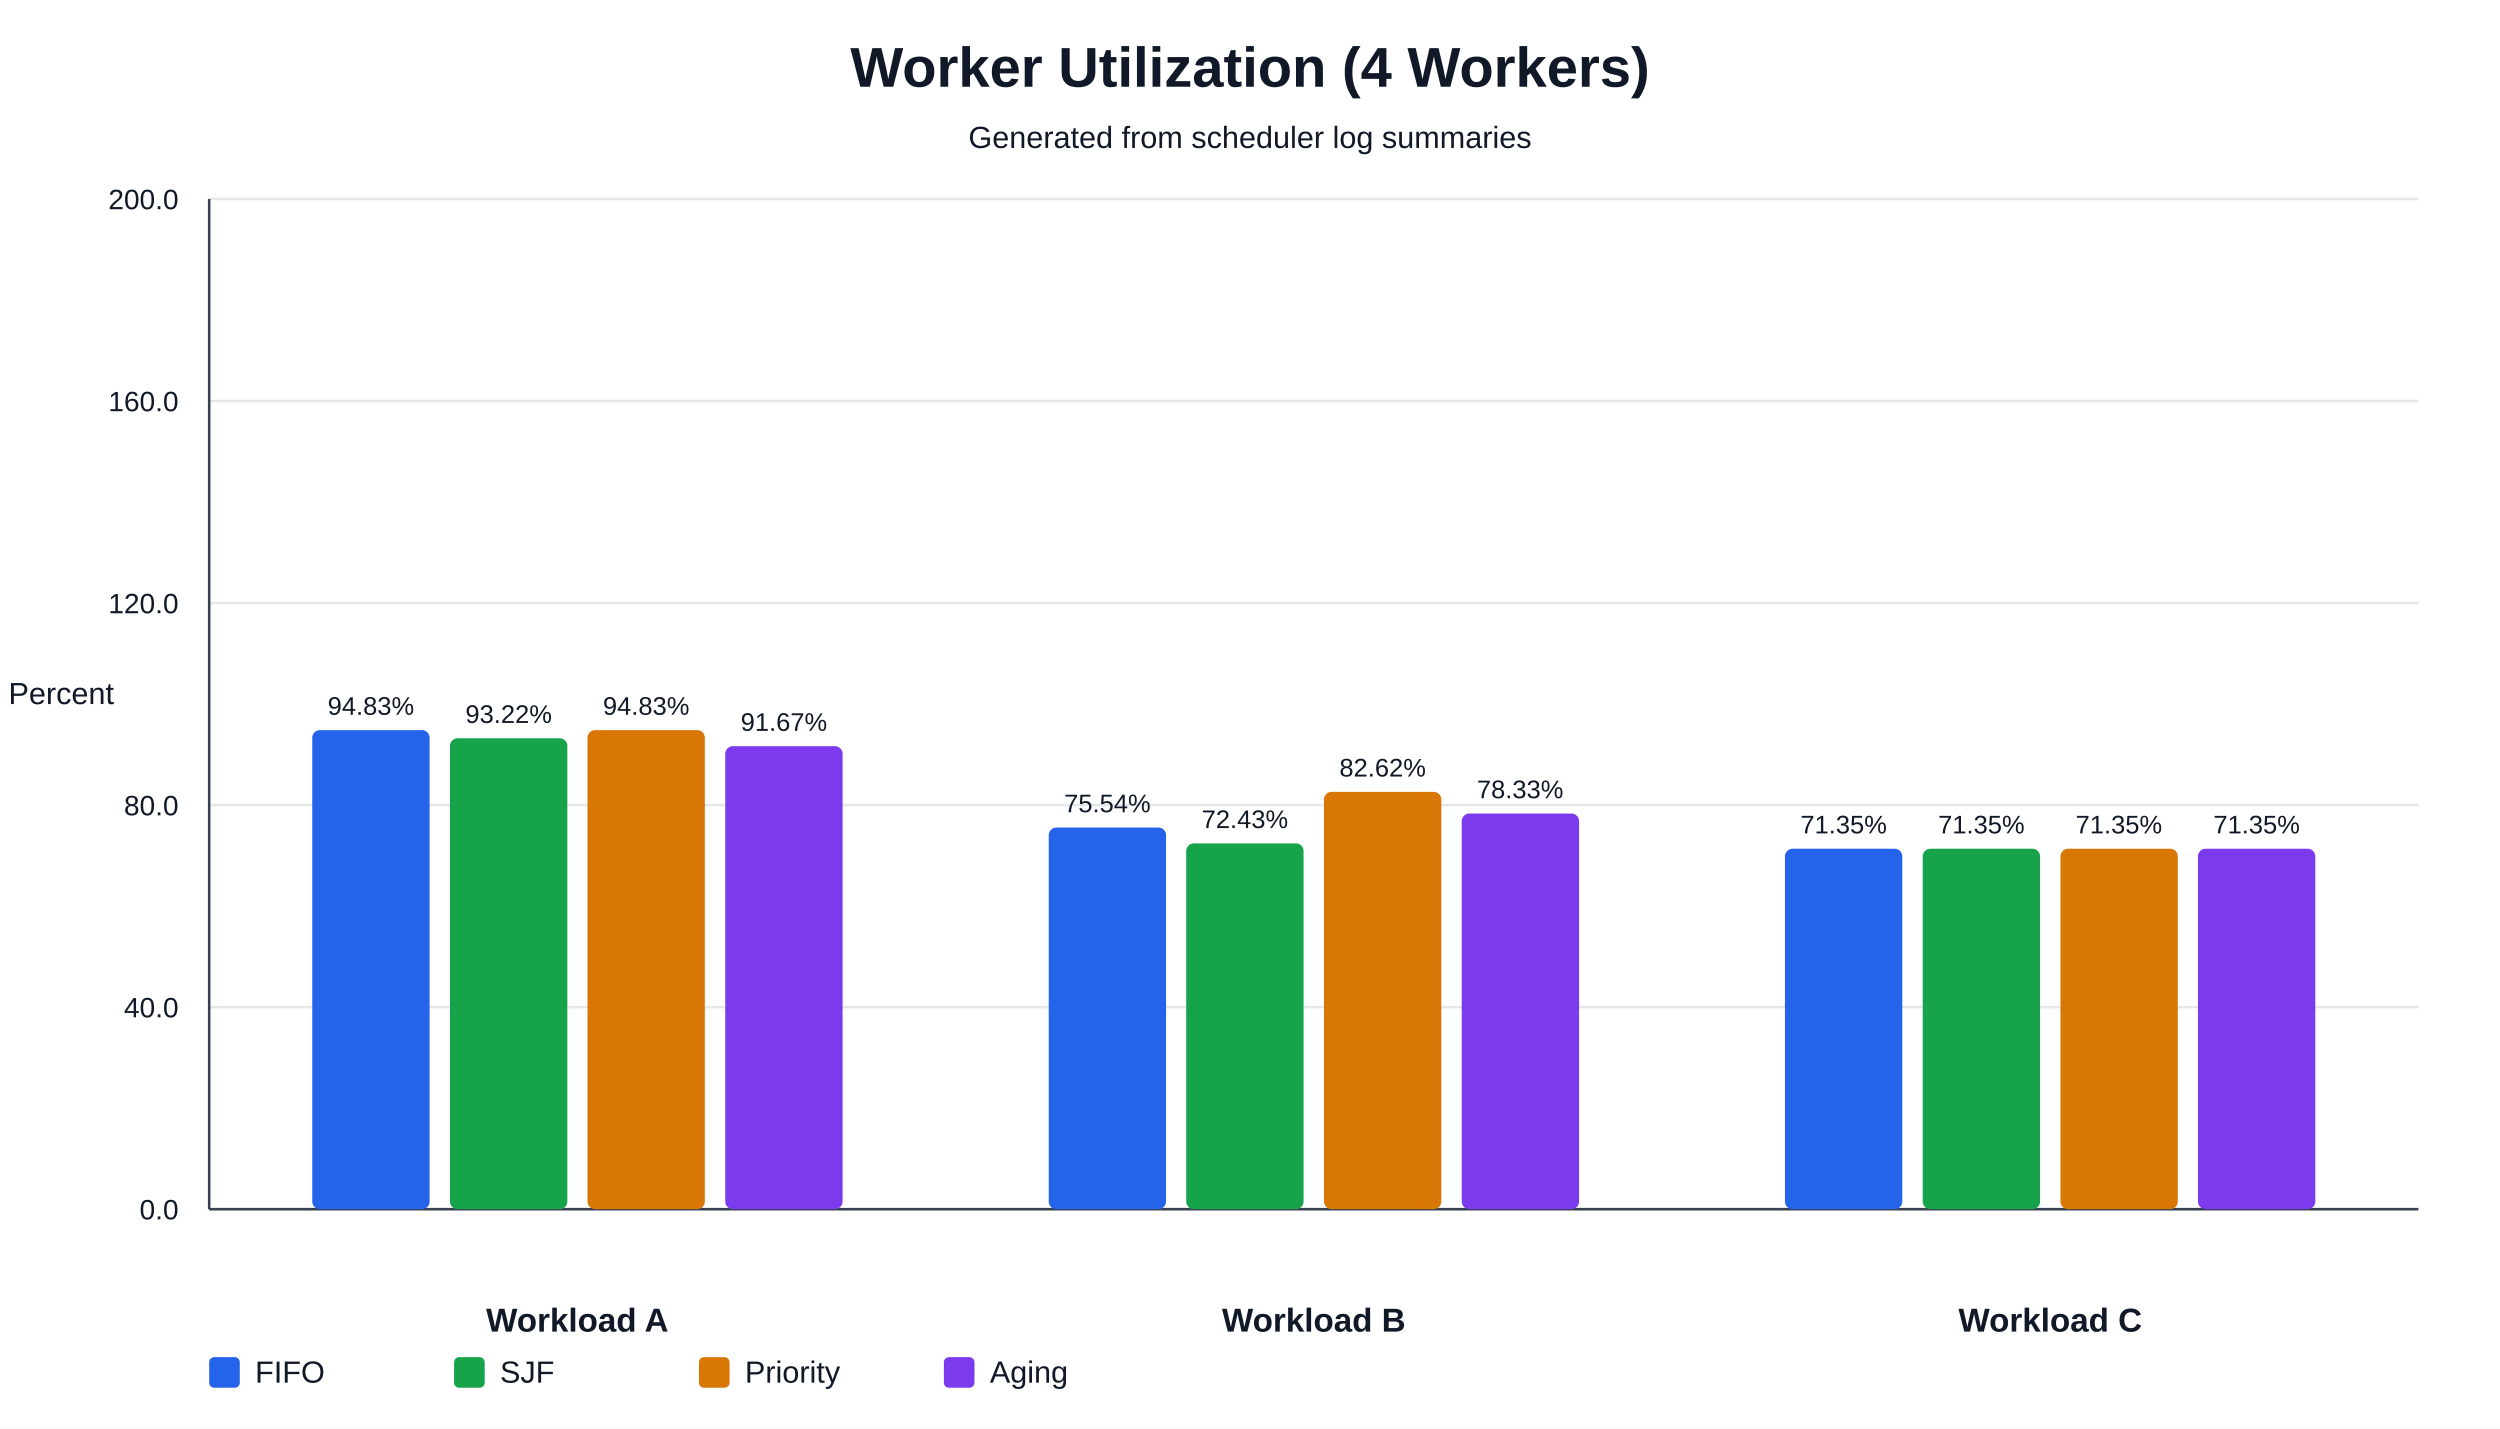
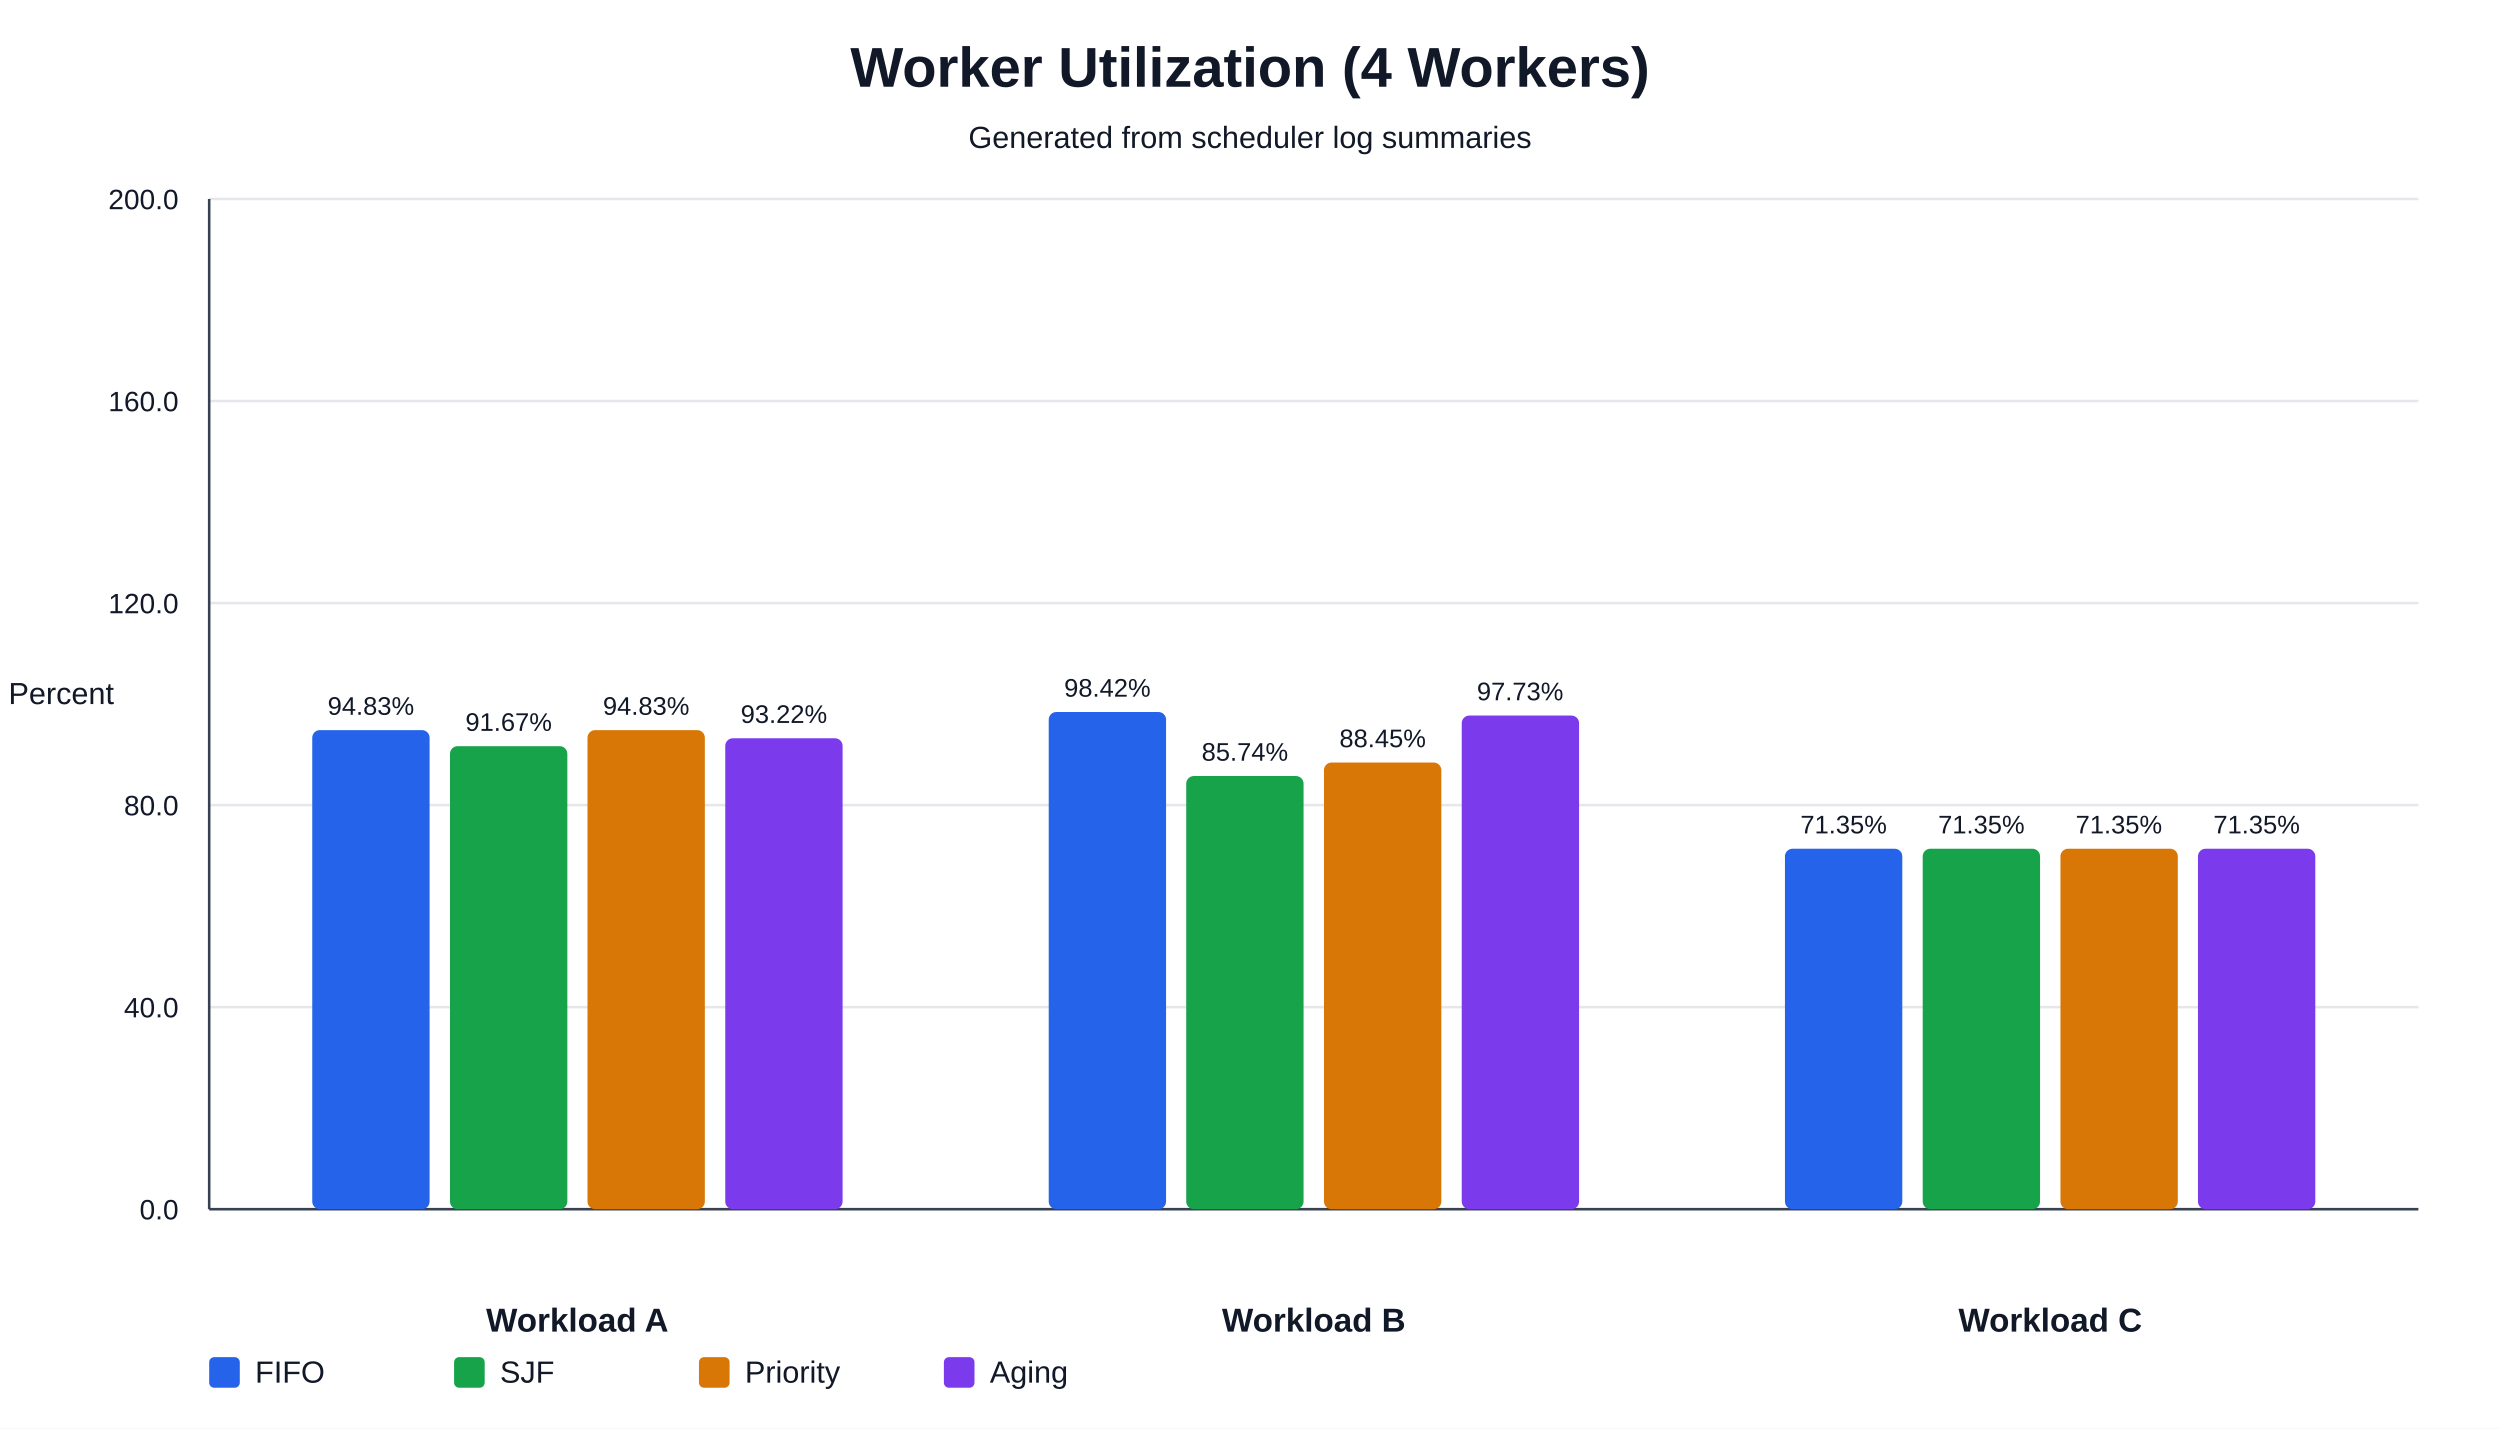
<svg xmlns="http://www.w3.org/2000/svg" width="980" height="560" viewBox="0 0 980 560">
  <rect width="100%" height="100%" fill="#ffffff" />
  <text x="490.0" y="34.0" font-family="Arial, sans-serif" font-size="22" font-weight="700" text-anchor="middle" fill="#111827">Worker Utilization (4 Workers)</text>
  <text x="490.0" y="58.0" font-family="Arial, sans-serif" font-size="12" font-weight="400" text-anchor="middle" fill="#111827">Generated from scheduler log summaries</text>
  <line x1="82" y1="474.0" x2="948" y2="474.0" stroke="#e5e7eb" />
  <text x="70.0" y="478.0" font-family="Arial, sans-serif" font-size="11" font-weight="400" text-anchor="end" fill="#111827">0.0</text>
  <line x1="82" y1="394.8" x2="948" y2="394.8" stroke="#e5e7eb" />
  <text x="70.0" y="398.8" font-family="Arial, sans-serif" font-size="11" font-weight="400" text-anchor="end" fill="#111827">40.0</text>
  <line x1="82" y1="315.6" x2="948" y2="315.6" stroke="#e5e7eb" />
  <text x="70.0" y="319.6" font-family="Arial, sans-serif" font-size="11" font-weight="400" text-anchor="end" fill="#111827">80.0</text>
  <line x1="82" y1="236.4" x2="948" y2="236.4" stroke="#e5e7eb" />
  <text x="70.0" y="240.4" font-family="Arial, sans-serif" font-size="11" font-weight="400" text-anchor="end" fill="#111827">120.0</text>
  <line x1="82" y1="157.2" x2="948" y2="157.2" stroke="#e5e7eb" />
  <text x="70.0" y="161.2" font-family="Arial, sans-serif" font-size="11" font-weight="400" text-anchor="end" fill="#111827">160.0</text>
  <line x1="82" y1="78.0" x2="948" y2="78.0" stroke="#e5e7eb" />
  <text x="70.0" y="82.0" font-family="Arial, sans-serif" font-size="11" font-weight="400" text-anchor="end" fill="#111827">200.0</text>
  <line x1="82" y1="78" x2="82" y2="474" stroke="#374151" />
  <line x1="82" y1="474" x2="948" y2="474" stroke="#374151" />
  <text x="24.0" y="276.0" font-family="Arial, sans-serif" font-size="12" font-weight="400" text-anchor="middle" fill="#111827">Percent</text>
  <text x="226.3" y="522.0" font-family="Arial, sans-serif" font-size="13" font-weight="700" text-anchor="middle" fill="#111827">Workload A</text>
  <rect x="122.4" y="286.2" width="46.0" height="187.8" fill="#2563eb" rx="3" />
  <text x="145.4" y="280.2" font-family="Arial, sans-serif" font-size="10" font-weight="400" text-anchor="middle" fill="#111827">94.83%</text>
-   <rect x="176.4" y="289.4" width="46.0" height="184.6" fill="#16a34a" rx="3" />
-   <text x="199.4" y="283.4" font-family="Arial, sans-serif" font-size="10" font-weight="400" text-anchor="middle" fill="#111827">93.22%</text>
+   <rect x="176.4" y="292.5" width="46.0" height="181.5" fill="#16a34a" rx="3" />
+   <text x="199.4" y="286.5" font-family="Arial, sans-serif" font-size="10" font-weight="400" text-anchor="middle" fill="#111827">91.67%</text>
  <rect x="230.3" y="286.2" width="46.0" height="187.8" fill="#d97706" rx="3" />
  <text x="253.3" y="280.2" font-family="Arial, sans-serif" font-size="10" font-weight="400" text-anchor="middle" fill="#111827">94.83%</text>
-   <rect x="284.3" y="292.5" width="46.0" height="181.5" fill="#7c3aed" rx="3" />
-   <text x="307.3" y="286.5" font-family="Arial, sans-serif" font-size="10" font-weight="400" text-anchor="middle" fill="#111827">91.67%</text>
+   <rect x="284.3" y="289.4" width="46.0" height="184.6" fill="#7c3aed" rx="3" />
+   <text x="307.3" y="283.4" font-family="Arial, sans-serif" font-size="10" font-weight="400" text-anchor="middle" fill="#111827">93.22%</text>
  <text x="515.0" y="522.0" font-family="Arial, sans-serif" font-size="13" font-weight="700" text-anchor="middle" fill="#111827">Workload B</text>
-   <rect x="411.1" y="324.4" width="46.0" height="149.6" fill="#2563eb" rx="3" />
-   <text x="434.1" y="318.4" font-family="Arial, sans-serif" font-size="10" font-weight="400" text-anchor="middle" fill="#111827">75.54%</text>
-   <rect x="465.0" y="330.6" width="46.0" height="143.4" fill="#16a34a" rx="3" />
-   <text x="488.0" y="324.6" font-family="Arial, sans-serif" font-size="10" font-weight="400" text-anchor="middle" fill="#111827">72.43%</text>
-   <rect x="519.0" y="310.4" width="46.0" height="163.6" fill="#d97706" rx="3" />
-   <text x="542.0" y="304.4" font-family="Arial, sans-serif" font-size="10" font-weight="400" text-anchor="middle" fill="#111827">82.62%</text>
-   <rect x="573.0" y="318.9" width="46.0" height="155.1" fill="#7c3aed" rx="3" />
-   <text x="595.9" y="312.9" font-family="Arial, sans-serif" font-size="10" font-weight="400" text-anchor="middle" fill="#111827">78.33%</text>
+   <rect x="411.1" y="279.1" width="46.0" height="194.9" fill="#2563eb" rx="3" />
+   <text x="434.1" y="273.1" font-family="Arial, sans-serif" font-size="10" font-weight="400" text-anchor="middle" fill="#111827">98.42%</text>
+   <rect x="465.0" y="304.2" width="46.0" height="169.8" fill="#16a34a" rx="3" />
+   <text x="488.0" y="298.2" font-family="Arial, sans-serif" font-size="10" font-weight="400" text-anchor="middle" fill="#111827">85.74%</text>
+   <rect x="519.0" y="298.9" width="46.0" height="175.1" fill="#d97706" rx="3" />
+   <text x="542.0" y="292.9" font-family="Arial, sans-serif" font-size="10" font-weight="400" text-anchor="middle" fill="#111827">88.45%</text>
+   <rect x="573.0" y="280.5" width="46.0" height="193.5" fill="#7c3aed" rx="3" />
+   <text x="595.9" y="274.5" font-family="Arial, sans-serif" font-size="10" font-weight="400" text-anchor="middle" fill="#111827">97.73%</text>
  <text x="803.7" y="522.0" font-family="Arial, sans-serif" font-size="13" font-weight="700" text-anchor="middle" fill="#111827">Workload C</text>
  <rect x="699.7" y="332.7" width="46.0" height="141.3" fill="#2563eb" rx="3" />
  <text x="722.7" y="326.7" font-family="Arial, sans-serif" font-size="10" font-weight="400" text-anchor="middle" fill="#111827">71.35%</text>
  <rect x="753.7" y="332.7" width="46.0" height="141.3" fill="#16a34a" rx="3" />
  <text x="776.7" y="326.7" font-family="Arial, sans-serif" font-size="10" font-weight="400" text-anchor="middle" fill="#111827">71.35%</text>
  <rect x="807.7" y="332.7" width="46.0" height="141.3" fill="#d97706" rx="3" />
  <text x="830.6" y="326.7" font-family="Arial, sans-serif" font-size="10" font-weight="400" text-anchor="middle" fill="#111827">71.35%</text>
  <rect x="861.6" y="332.7" width="46.0" height="141.3" fill="#7c3aed" rx="3" />
  <text x="884.6" y="326.7" font-family="Arial, sans-serif" font-size="10" font-weight="400" text-anchor="middle" fill="#111827">71.35%</text>
  <rect x="82" y="532" width="12" height="12" fill="#2563eb" rx="2" />
  <text x="100.0" y="542.0" font-family="Arial, sans-serif" font-size="12" font-weight="400" text-anchor="start" fill="#111827">FIFO</text>
  <rect x="178" y="532" width="12" height="12" fill="#16a34a" rx="2" />
  <text x="196.0" y="542.0" font-family="Arial, sans-serif" font-size="12" font-weight="400" text-anchor="start" fill="#111827">SJF</text>
  <rect x="274" y="532" width="12" height="12" fill="#d97706" rx="2" />
  <text x="292.0" y="542.0" font-family="Arial, sans-serif" font-size="12" font-weight="400" text-anchor="start" fill="#111827">Priority</text>
  <rect x="370" y="532" width="12" height="12" fill="#7c3aed" rx="2" />
  <text x="388.0" y="542.0" font-family="Arial, sans-serif" font-size="12" font-weight="400" text-anchor="start" fill="#111827">Aging</text>
</svg>
